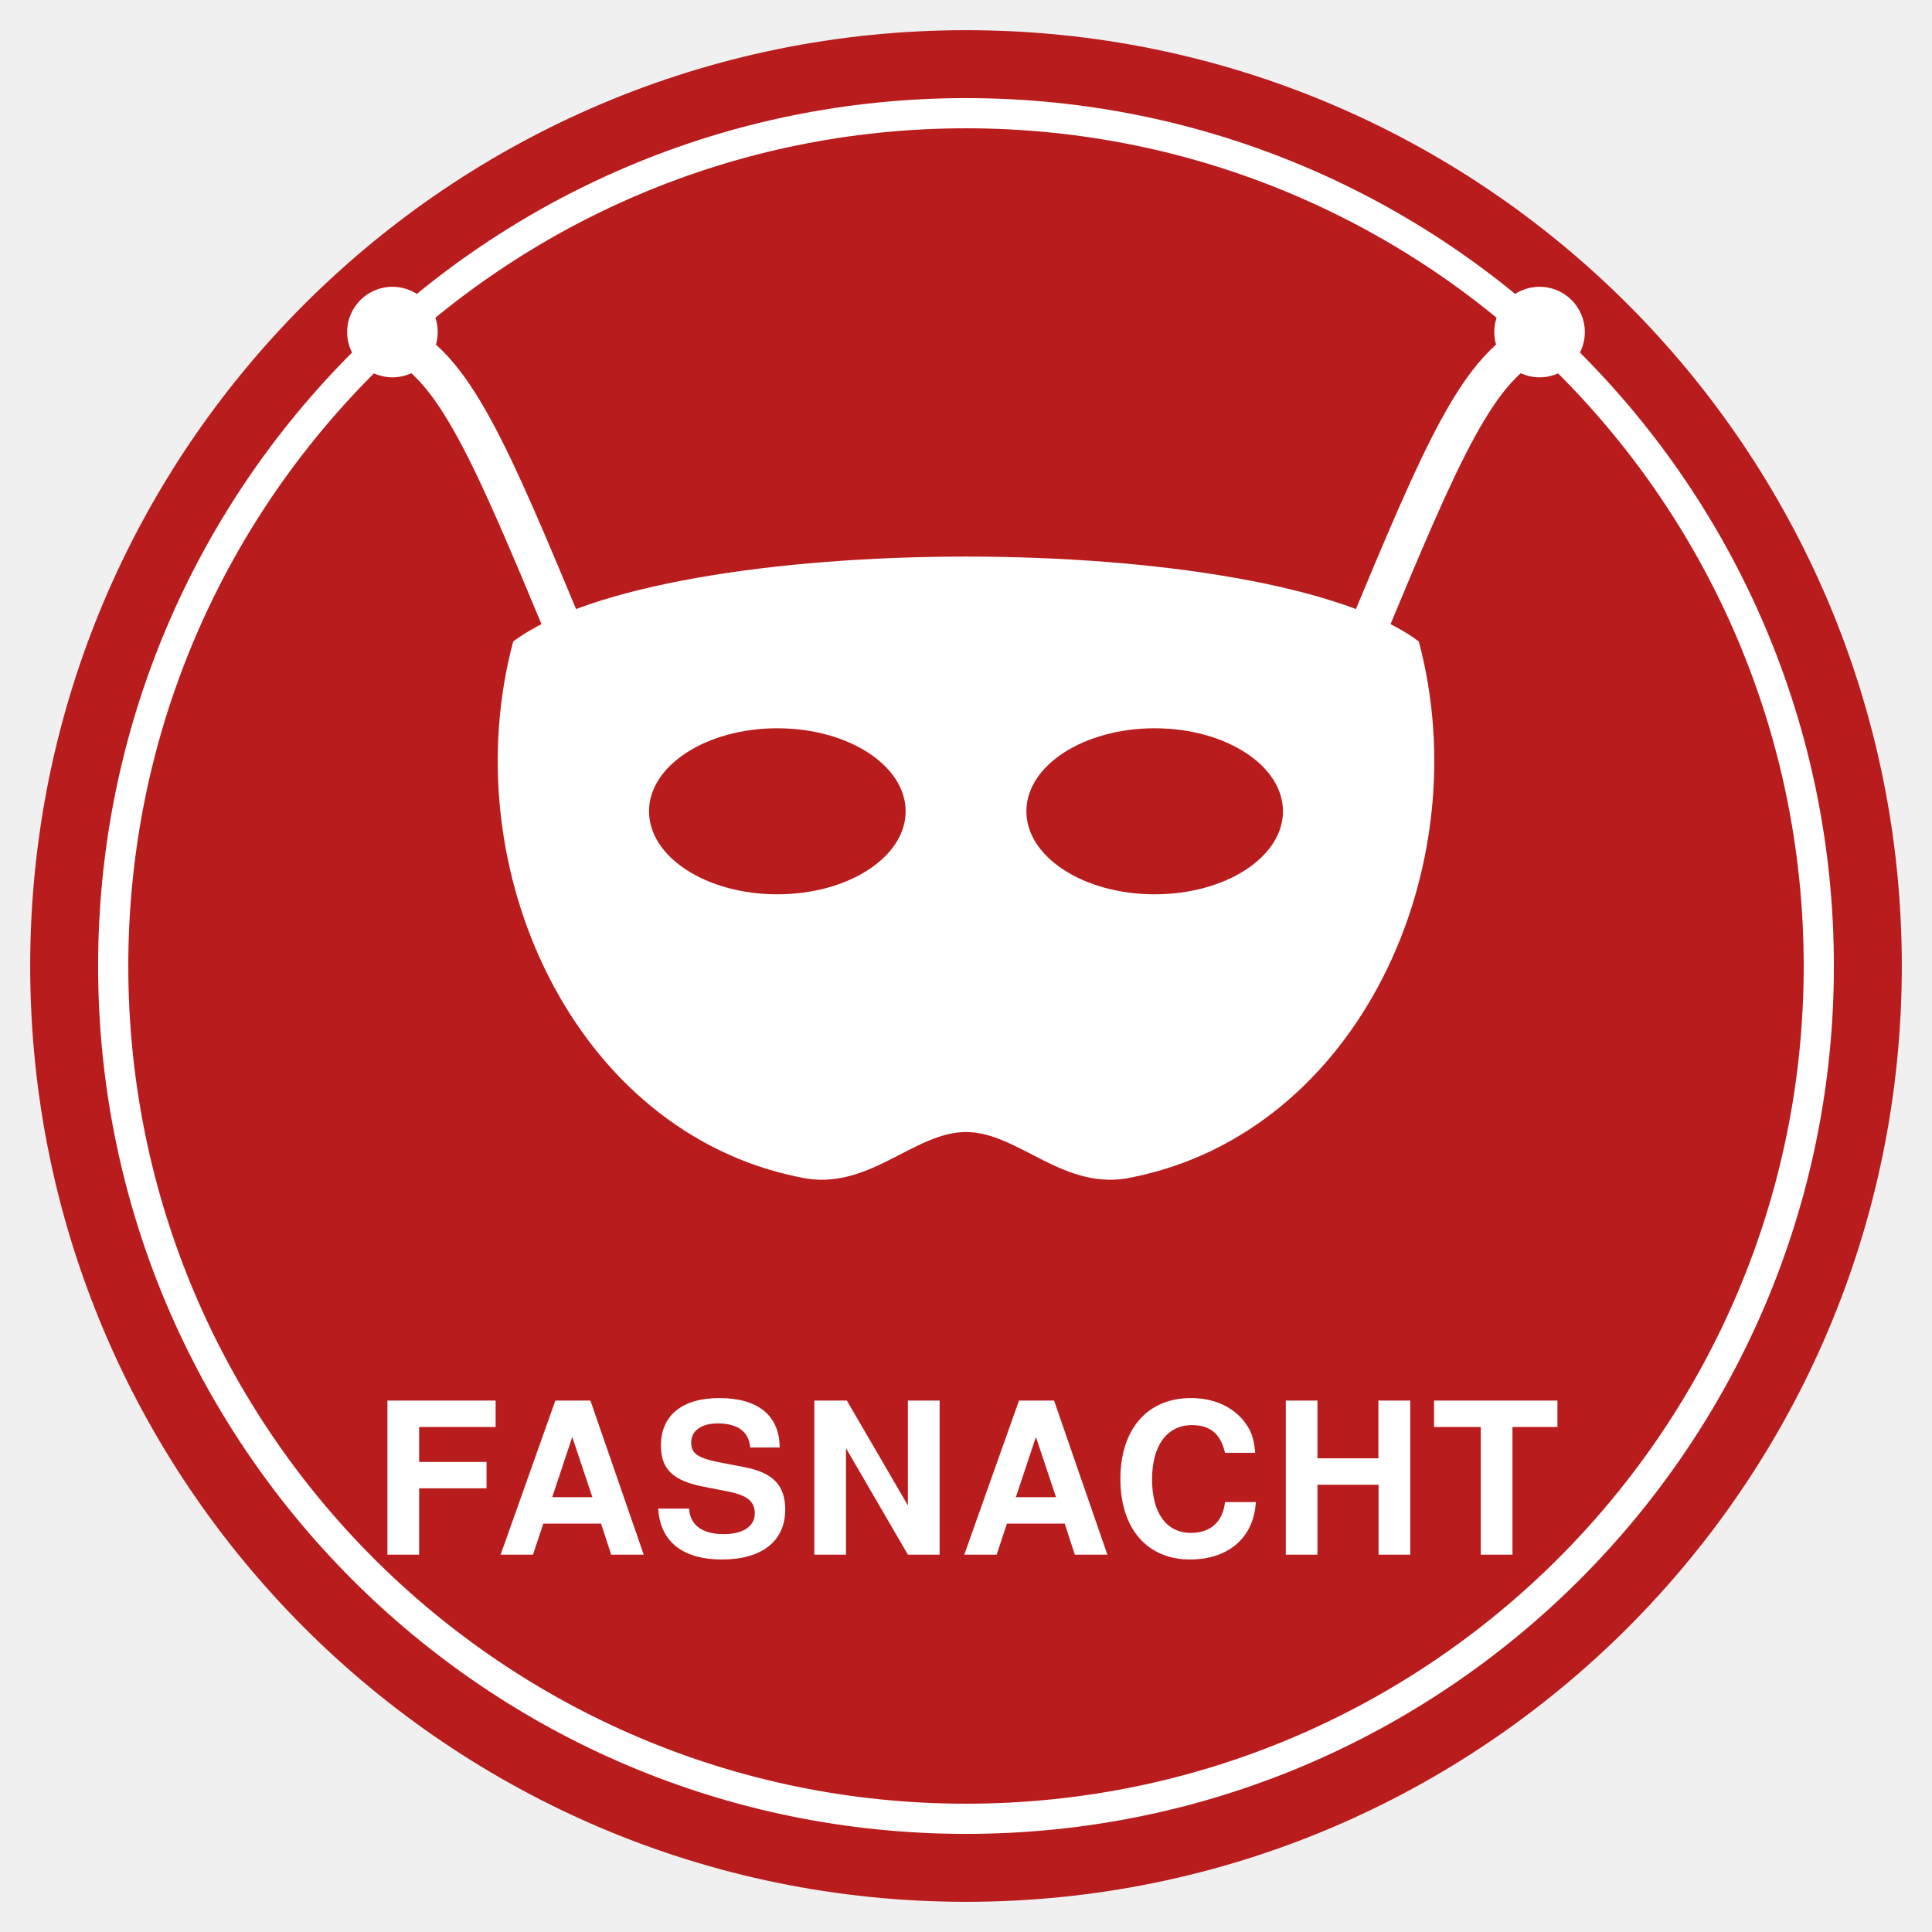
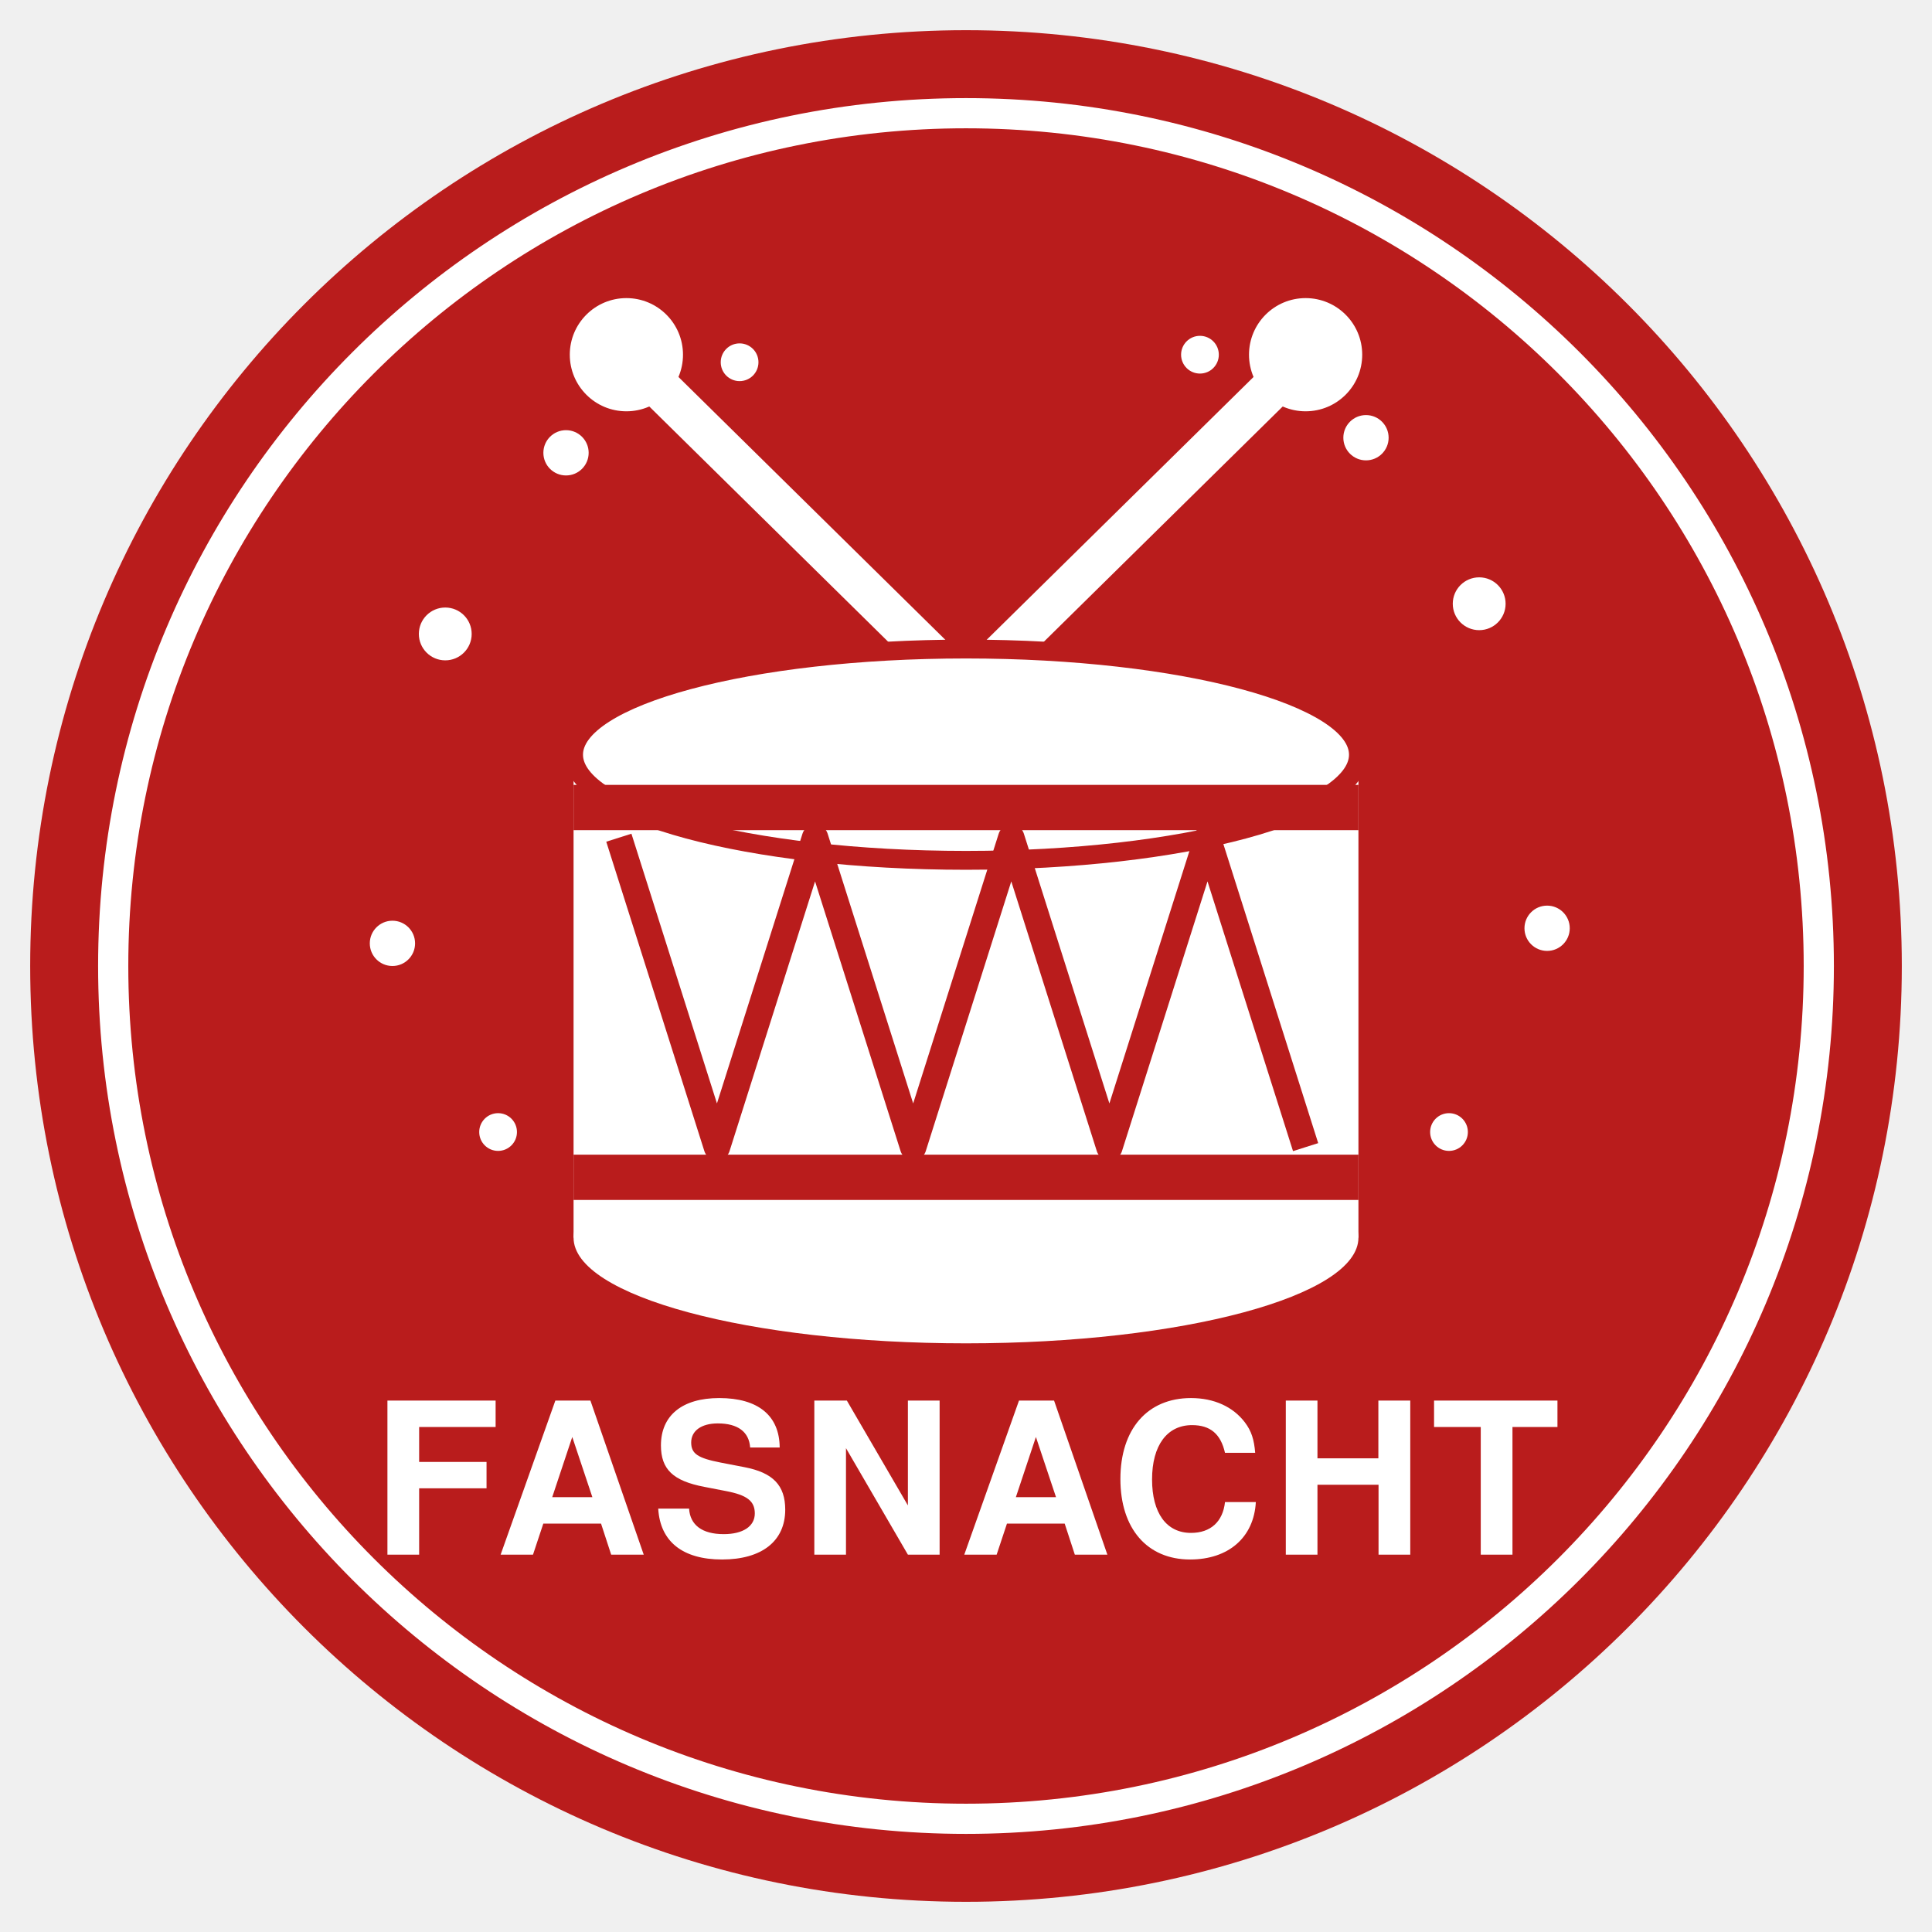
<svg xmlns="http://www.w3.org/2000/svg" viewBox="0 0 512 512" width="512" height="512">
  <circle cx="256" cy="256" r="248" fill="#B91C1C" />
  <circle cx="256" cy="256" r="226" fill="none" stroke="#fff" stroke-width="8" />
  <g fill="#fff">
-     <path d="M136 170 C176 140 336 140 376 170 C392 230 360 300 300 312 C282 316 270 300 256 300 C242 300 230 316 212 312 C152 300 120 230 136 170 Z" />
+     <circle cx="118" cy="168" r="7" />
+     <circle cx="150" cy="120" r="6" />
+     <circle cx="392" cy="160" r="7" />
+     <circle cx="362" cy="116" r="6" />
+     <circle cx="104" cy="250" r="6" />
+     <circle cx="410" cy="246" r="6" />
+     <circle cx="196" cy="96" r="5" />
+     <circle cx="318" cy="94" r="5" />
+     <circle cx="132" cy="300" r="5" />
+     <circle cx="384" cy="300" r="5" />
  </g>
-   <g fill="#B91C1C">
-     <ellipse cx="206" cy="215" rx="34" ry="22" />
-     <ellipse cx="306" cy="215" rx="34" ry="22" />
+   <g stroke="#fff" stroke-width="11" stroke-linecap="round">
+     <line x1="168" y1="96" x2="300" y2="226" />
+     <line x1="344" y1="96" x2="212" y2="226" />
  </g>
-   <path d="M150 168 C130 120 120 96 104 90 M362 168 C382 120 392 96 408 90" stroke="#fff" stroke-width="10" fill="none" stroke-linecap="round" />
-   <circle cx="104" cy="88" r="12" fill="#fff" />
-   <circle cx="408" cy="88" r="12" fill="#fff" />
+   <g fill="#fff">
+     <circle cx="166" cy="94" r="15" />
+     <circle cx="346" cy="94" r="15" />
+   </g>
+   <ellipse cx="256" cy="200" rx="104" ry="28" fill="#fff" />
+   <rect x="152" y="200" width="208" height="128" fill="#fff" />
+   <ellipse cx="256" cy="328" rx="104" ry="28" fill="#fff" />
+   <rect x="152" y="208" width="208" height="12" fill="#B91C1C" />
+   <rect x="152" y="306" width="208" height="12" fill="#B91C1C" />
+   <path d="M164 222 L190 304 L216 222 L242 304 L268 222 L294 304 L320 222 L346 304" fill="none" stroke="#B91C1C" stroke-width="7" stroke-linejoin="round" />
+   <ellipse cx="256" cy="200" rx="104" ry="28" fill="none" stroke="#B91C1C" stroke-width="5" />
  <text x="256" y="412" text-anchor="middle" font-family="Helvetica, Arial, sans-serif" font-weight="700" font-size="56" letter-spacing="2" fill="#fff">FASNACHT</text>
</svg>
